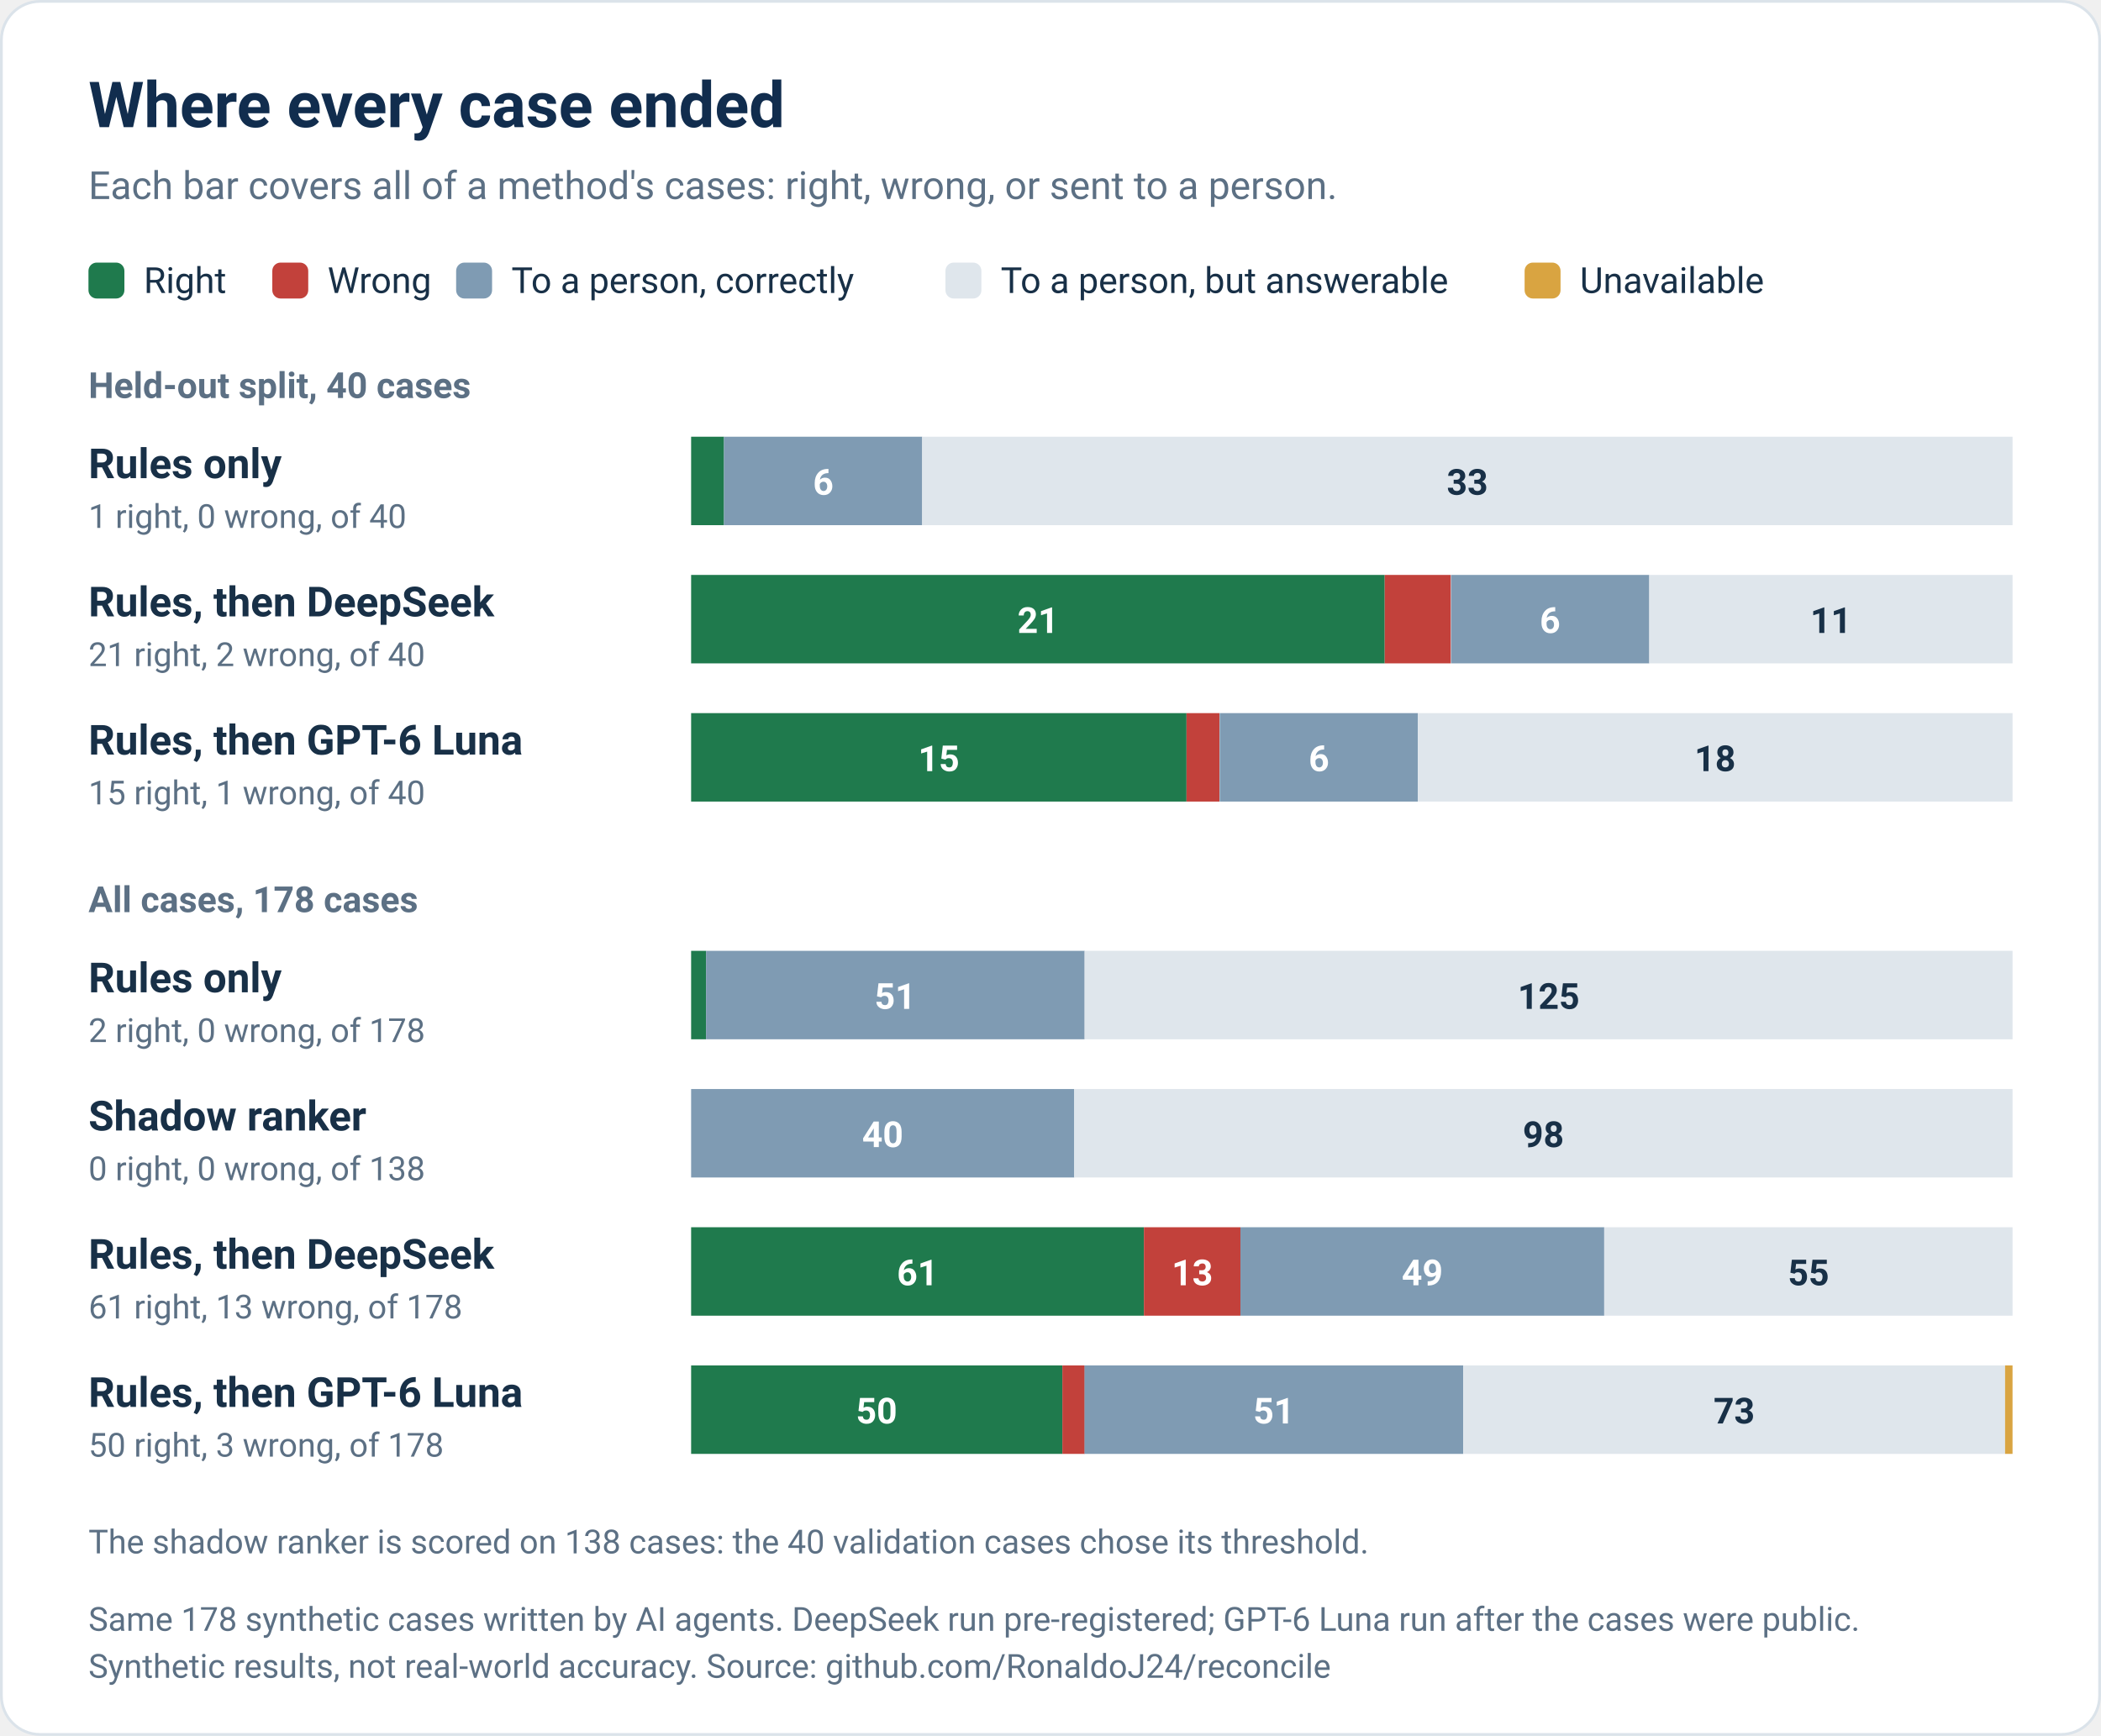
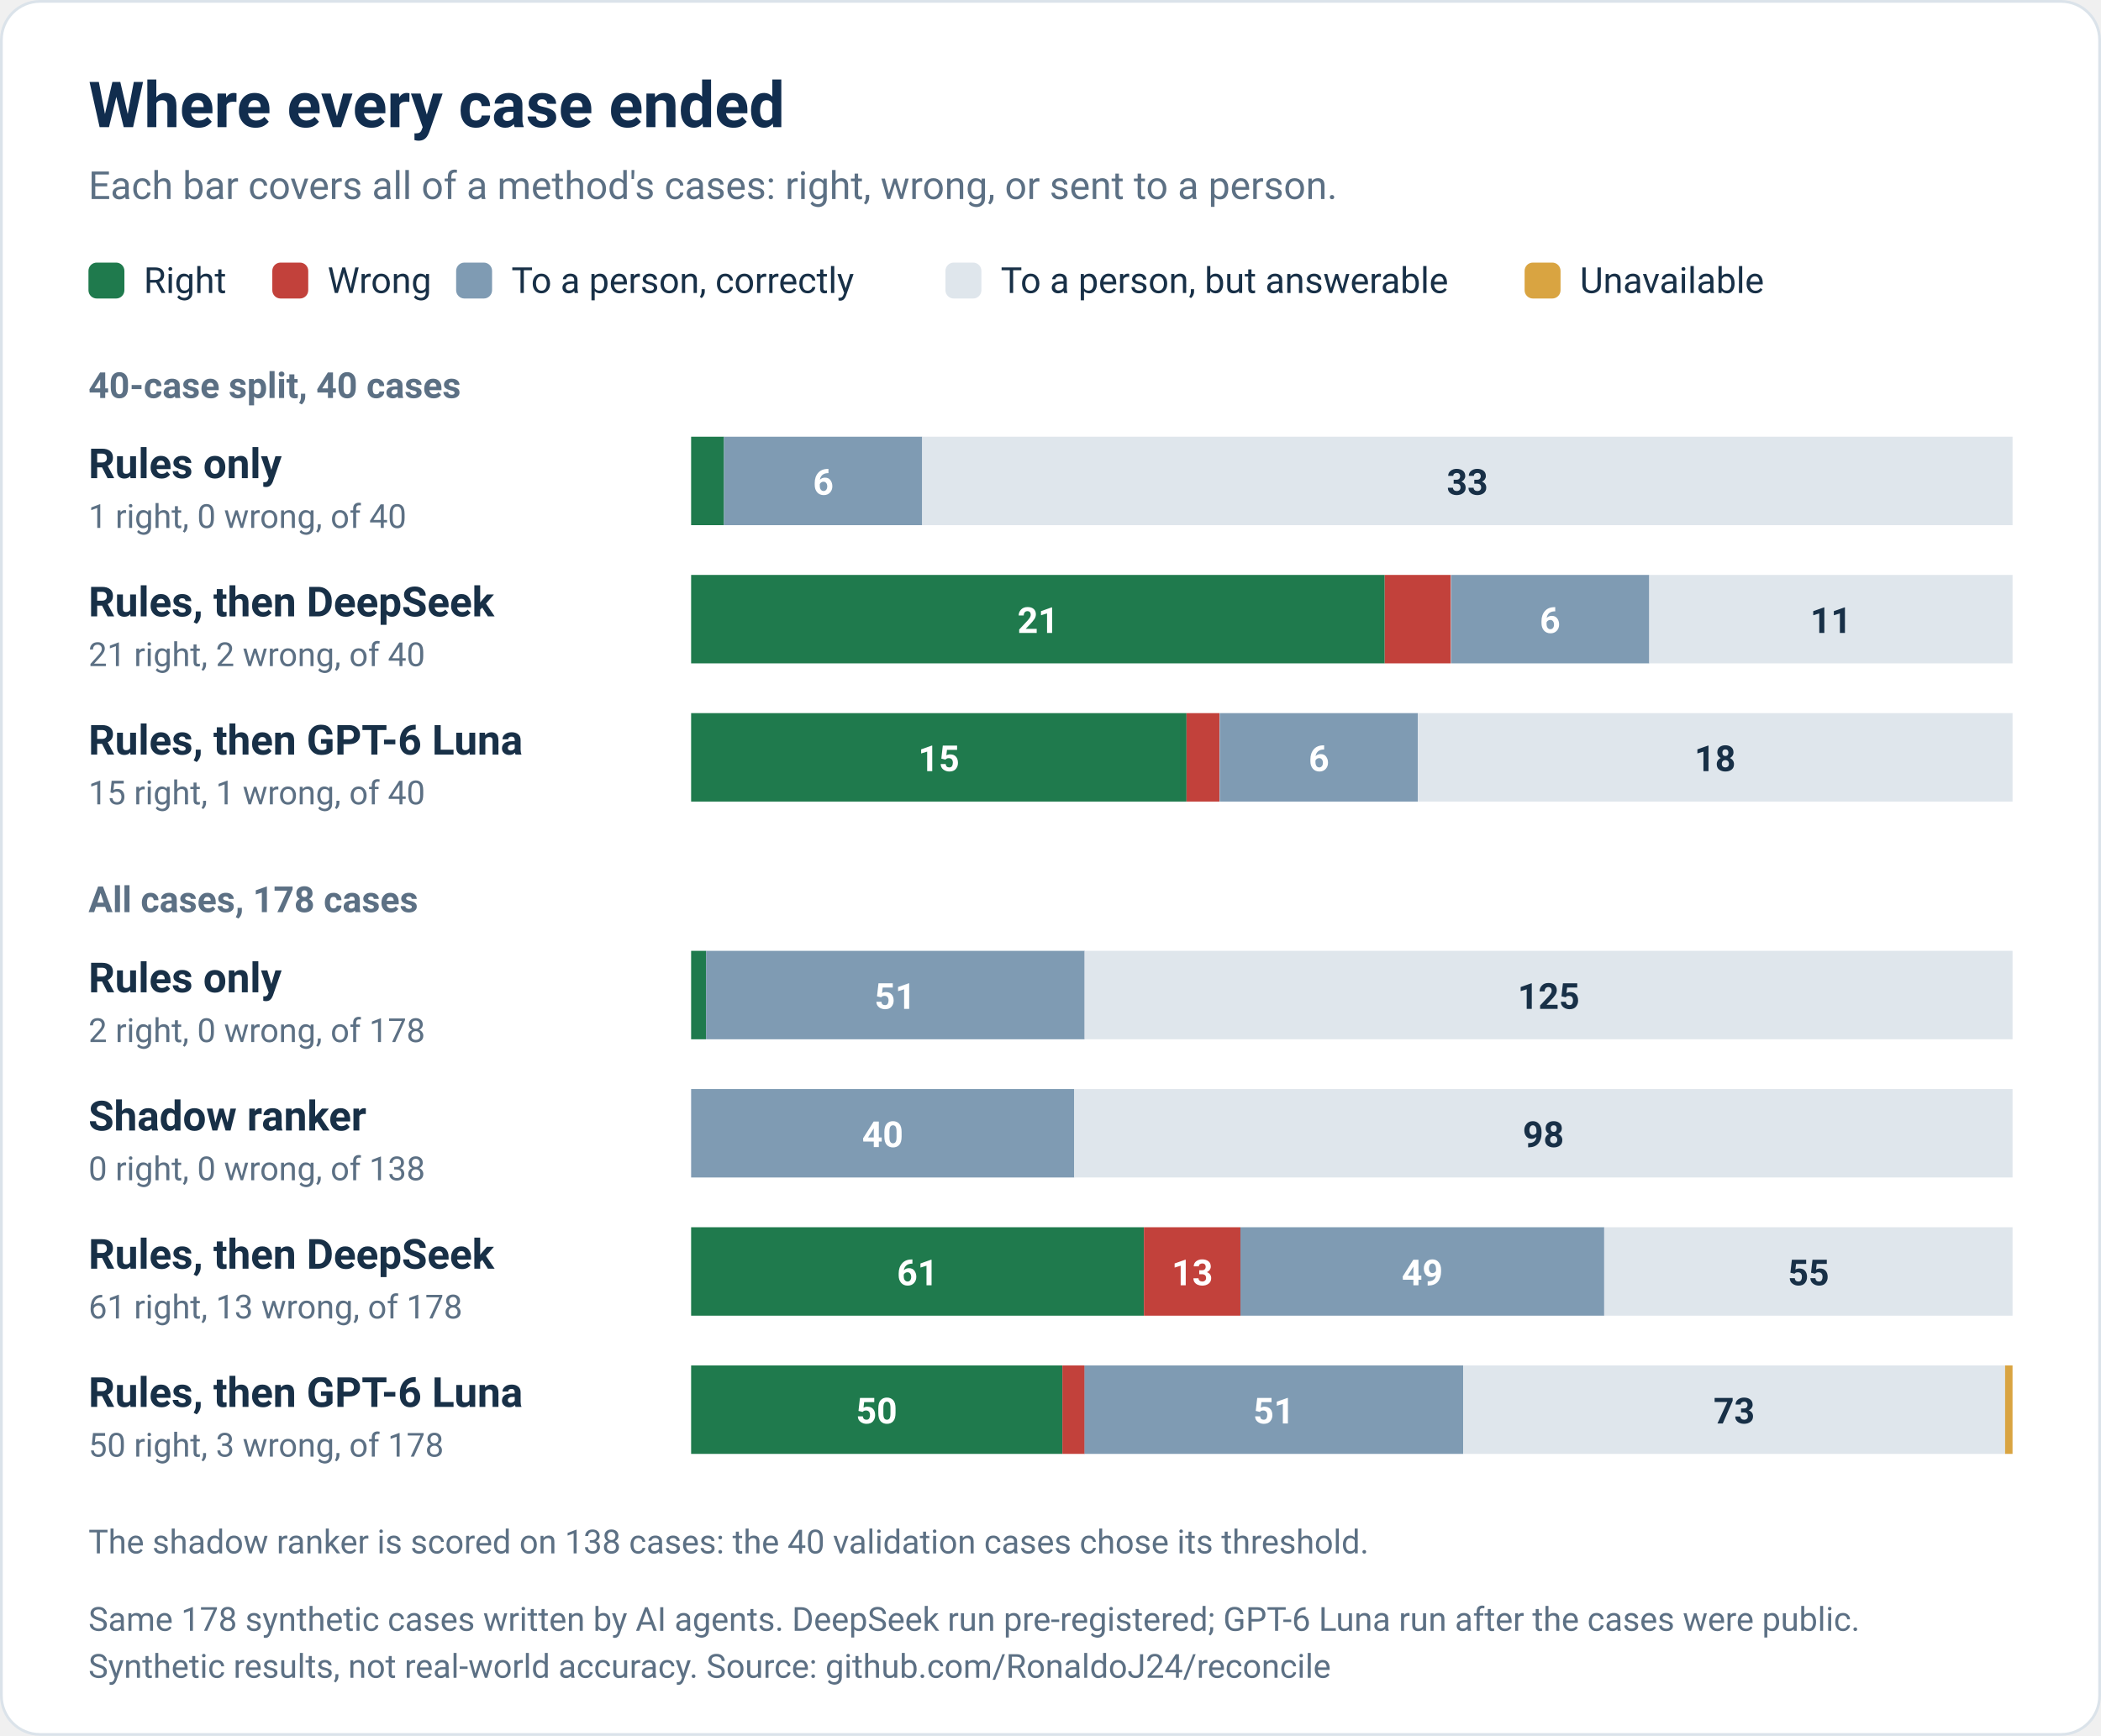
<svg xmlns="http://www.w3.org/2000/svg" width="760" height="628" viewBox="0 0 760 628" role="img" font-family="-apple-system, BlinkMacSystemFont, 'Segoe UI', Roboto, Helvetica, Arial, sans-serif">
  <rect x="0.5" y="0.5" width="759" height="627" rx="14" fill="#ffffff" stroke="#dbe3ea" />
  <text x="32.0" y="46.0" font-size="23" font-weight="700" fill="#112d4e" text-anchor="start">Where every case ended</text>
  <text x="32.0" y="72.0" font-size="14" font-weight="400" fill="#5c7084" text-anchor="start">Each bar covers all of a method's cases: right, wrong, or sent to a person.</text>
  <rect x="32.0" y="95.0" width="13.0" height="13.0" rx="3" fill="#1f7a4d" />
  <text x="52.0" y="106.0" font-size="13" font-weight="400" fill="#183047" text-anchor="start">Right</text>
  <rect x="98.5" y="95.0" width="13.0" height="13.0" rx="3" fill="#c2413b" />
  <text x="118.5" y="106.0" font-size="13" font-weight="400" fill="#183047" text-anchor="start">Wrong</text>
  <rect x="165.0" y="95.0" width="13.0" height="13.0" rx="3" fill="#7f9bb3" />
  <text x="185.0" y="106.0" font-size="13" font-weight="400" fill="#183047" text-anchor="start">To a person, correctly</text>
  <rect x="342.0" y="95.0" width="13.0" height="13.0" rx="3" fill="#dfe6ec" />
  <text x="362.0" y="106.0" font-size="13" font-weight="400" fill="#183047" text-anchor="start">To a person, but answerable</text>
  <rect x="551.5" y="95.0" width="13.0" height="13.0" rx="3" fill="#d9a441" />
  <text x="571.5" y="106.0" font-size="13" font-weight="400" fill="#183047" text-anchor="start">Unavailable</text>
-   <text x="32.0" y="144.0" font-size="13" font-weight="700" fill="#5c7084" text-anchor="start">Held-out split, 40 cases</text>
+   <text x="32.0" y="144.0" font-size="13" font-weight="700" fill="#5c7084" text-anchor="start">40-case split, 40 cases</text>
  <text x="32.0" y="173.0" font-size="15" font-weight="700" fill="#183047" text-anchor="start">Rules only</text>
  <text x="32.0" y="191.0" font-size="12" font-weight="400" fill="#5c7084" text-anchor="start">1 right, 0 wrong, of 40</text>
  <rect x="250.0" y="158.0" width="11.9" height="32.0" rx="0" fill="#1f7a4d" />
  <rect x="261.9" y="158.0" width="0.0" height="32.0" rx="0" fill="#c2413b" />
  <rect x="261.9" y="158.0" width="71.7" height="32.0" rx="0" fill="#7f9bb3" />
  <text x="297.8" y="179.0" font-size="13" font-weight="700" fill="#ffffff" text-anchor="middle">6</text>
  <rect x="333.6" y="158.0" width="394.4" height="32.0" rx="0" fill="#dfe6ec" />
  <text x="530.8" y="179.0" font-size="13" font-weight="700" fill="#183047" text-anchor="middle">33</text>
  <rect x="728.0" y="158.0" width="0.0" height="32.0" rx="0" fill="#d9a441" />
  <text x="32.0" y="223.0" font-size="15" font-weight="700" fill="#183047" text-anchor="start">Rules, then DeepSeek</text>
  <text x="32.0" y="241.0" font-size="12" font-weight="400" fill="#5c7084" text-anchor="start">21 right, 2 wrong, of 40</text>
  <rect x="250.0" y="208.0" width="250.9" height="32.0" rx="0" fill="#1f7a4d" />
  <text x="375.5" y="229.0" font-size="13" font-weight="700" fill="#ffffff" text-anchor="middle">21</text>
  <rect x="500.9" y="208.0" width="23.9" height="32.0" rx="0" fill="#c2413b" />
  <rect x="524.9" y="208.0" width="71.7" height="32.0" rx="0" fill="#7f9bb3" />
  <text x="560.7" y="229.0" font-size="13" font-weight="700" fill="#ffffff" text-anchor="middle">6</text>
  <rect x="596.6" y="208.0" width="131.4" height="32.0" rx="0" fill="#dfe6ec" />
  <text x="662.3" y="229.0" font-size="13" font-weight="700" fill="#183047" text-anchor="middle">11</text>
  <rect x="728.0" y="208.0" width="0.0" height="32.0" rx="0" fill="#d9a441" />
  <text x="32.0" y="273.0" font-size="15" font-weight="700" fill="#183047" text-anchor="start">Rules, then GPT-6 Luna</text>
  <text x="32.0" y="291.0" font-size="12" font-weight="400" fill="#5c7084" text-anchor="start">15 right, 1 wrong, of 40</text>
  <rect x="250.0" y="258.0" width="179.2" height="32.0" rx="0" fill="#1f7a4d" />
  <text x="339.6" y="279.0" font-size="13" font-weight="700" fill="#ffffff" text-anchor="middle">15</text>
  <rect x="429.2" y="258.0" width="11.9" height="32.0" rx="0" fill="#c2413b" />
  <rect x="441.2" y="258.0" width="71.7" height="32.0" rx="0" fill="#7f9bb3" />
  <text x="477.1" y="279.0" font-size="13" font-weight="700" fill="#ffffff" text-anchor="middle">6</text>
  <rect x="512.9" y="258.0" width="215.1" height="32.0" rx="0" fill="#dfe6ec" />
  <text x="620.4" y="279.0" font-size="13" font-weight="700" fill="#183047" text-anchor="middle">18</text>
  <rect x="728.0" y="258.0" width="0.0" height="32.0" rx="0" fill="#d9a441" />
  <text x="32.0" y="330.0" font-size="13" font-weight="700" fill="#5c7084" text-anchor="start">All cases, 178 cases</text>
  <text x="32.0" y="359.0" font-size="15" font-weight="700" fill="#183047" text-anchor="start">Rules only</text>
  <text x="32.0" y="377.0" font-size="12" font-weight="400" fill="#5c7084" text-anchor="start">2 right, 0 wrong, of 178</text>
  <rect x="250.0" y="344.0" width="5.4" height="32.0" rx="0" fill="#1f7a4d" />
  <rect x="255.4" y="344.0" width="0.0" height="32.0" rx="0" fill="#c2413b" />
  <rect x="255.4" y="344.0" width="137.0" height="32.0" rx="0" fill="#7f9bb3" />
  <text x="323.8" y="365.0" font-size="13" font-weight="700" fill="#ffffff" text-anchor="middle">51</text>
  <rect x="392.3" y="344.0" width="335.7" height="32.0" rx="0" fill="#dfe6ec" />
  <text x="560.2" y="365.0" font-size="13" font-weight="700" fill="#183047" text-anchor="middle">125</text>
  <rect x="728.0" y="344.0" width="0.0" height="32.0" rx="0" fill="#d9a441" />
  <text x="32.0" y="409.0" font-size="15" font-weight="700" fill="#183047" text-anchor="start">Shadow ranker</text>
  <text x="32.0" y="427.0" font-size="12" font-weight="400" fill="#5c7084" text-anchor="start">0 right, 0 wrong, of 138</text>
  <rect x="250.0" y="394.0" width="0.0" height="32.0" rx="0" fill="#1f7a4d" />
  <rect x="250.0" y="394.0" width="0.0" height="32.0" rx="0" fill="#c2413b" />
  <rect x="250.0" y="394.0" width="138.6" height="32.0" rx="0" fill="#7f9bb3" />
  <text x="319.3" y="415.0" font-size="13" font-weight="700" fill="#ffffff" text-anchor="middle">40</text>
  <rect x="388.6" y="394.0" width="339.4" height="32.0" rx="0" fill="#dfe6ec" />
  <text x="558.3" y="415.0" font-size="13" font-weight="700" fill="#183047" text-anchor="middle">98</text>
  <rect x="728.0" y="394.0" width="0.0" height="32.0" rx="0" fill="#d9a441" />
  <text x="32.0" y="459.0" font-size="15" font-weight="700" fill="#183047" text-anchor="start">Rules, then DeepSeek</text>
  <text x="32.0" y="477.0" font-size="12" font-weight="400" fill="#5c7084" text-anchor="start">61 right, 13 wrong, of 178</text>
  <rect x="250.0" y="444.0" width="163.8" height="32.0" rx="0" fill="#1f7a4d" />
  <text x="331.9" y="465.0" font-size="13" font-weight="700" fill="#ffffff" text-anchor="middle">61</text>
  <rect x="413.8" y="444.0" width="34.9" height="32.0" rx="0" fill="#c2413b" />
  <text x="431.3" y="465.0" font-size="13" font-weight="700" fill="#ffffff" text-anchor="middle">13</text>
  <rect x="448.7" y="444.0" width="131.6" height="32.0" rx="0" fill="#7f9bb3" />
  <text x="514.5" y="465.0" font-size="13" font-weight="700" fill="#ffffff" text-anchor="middle">49</text>
  <rect x="580.3" y="444.0" width="147.7" height="32.0" rx="0" fill="#dfe6ec" />
  <text x="654.2" y="465.0" font-size="13" font-weight="700" fill="#183047" text-anchor="middle">55</text>
  <rect x="728.0" y="444.0" width="0.0" height="32.0" rx="0" fill="#d9a441" />
  <text x="32.0" y="509.0" font-size="15" font-weight="700" fill="#183047" text-anchor="start">Rules, then GPT-6 Luna</text>
  <text x="32.0" y="527.0" font-size="12" font-weight="400" fill="#5c7084" text-anchor="start">50 right, 3 wrong, of 178</text>
  <rect x="250.0" y="494.0" width="134.3" height="32.0" rx="0" fill="#1f7a4d" />
  <text x="317.1" y="515.0" font-size="13" font-weight="700" fill="#ffffff" text-anchor="middle">50</text>
  <rect x="384.3" y="494.0" width="8.1" height="32.0" rx="0" fill="#c2413b" />
  <rect x="392.3" y="494.0" width="137.0" height="32.0" rx="0" fill="#7f9bb3" />
  <text x="460.8" y="515.0" font-size="13" font-weight="700" fill="#ffffff" text-anchor="middle">51</text>
  <rect x="529.3" y="494.0" width="196.0" height="32.0" rx="0" fill="#dfe6ec" />
  <text x="627.3" y="515.0" font-size="13" font-weight="700" fill="#183047" text-anchor="middle">73</text>
  <rect x="725.3" y="494.0" width="2.7" height="32.0" rx="0" fill="#d9a441" />
  <text x="32.0" y="562.0" font-size="12" font-weight="400" fill="#5c7084" text-anchor="start">The shadow ranker is scored on 138 cases: the 40 validation cases chose its threshold.</text>
  <text x="32.0" y="590.0" font-size="12" font-weight="400" fill="#5c7084" text-anchor="start">Same 178 synthetic cases written by AI agents. DeepSeek run pre-registered; GPT-6 Luna run after the cases were public.</text>
  <text x="32.0" y="607.0" font-size="12" font-weight="400" fill="#5c7084" text-anchor="start">Synthetic results, not real-world accuracy. Source: github.com/RonaldoJ24/reconcile</text>
</svg>
